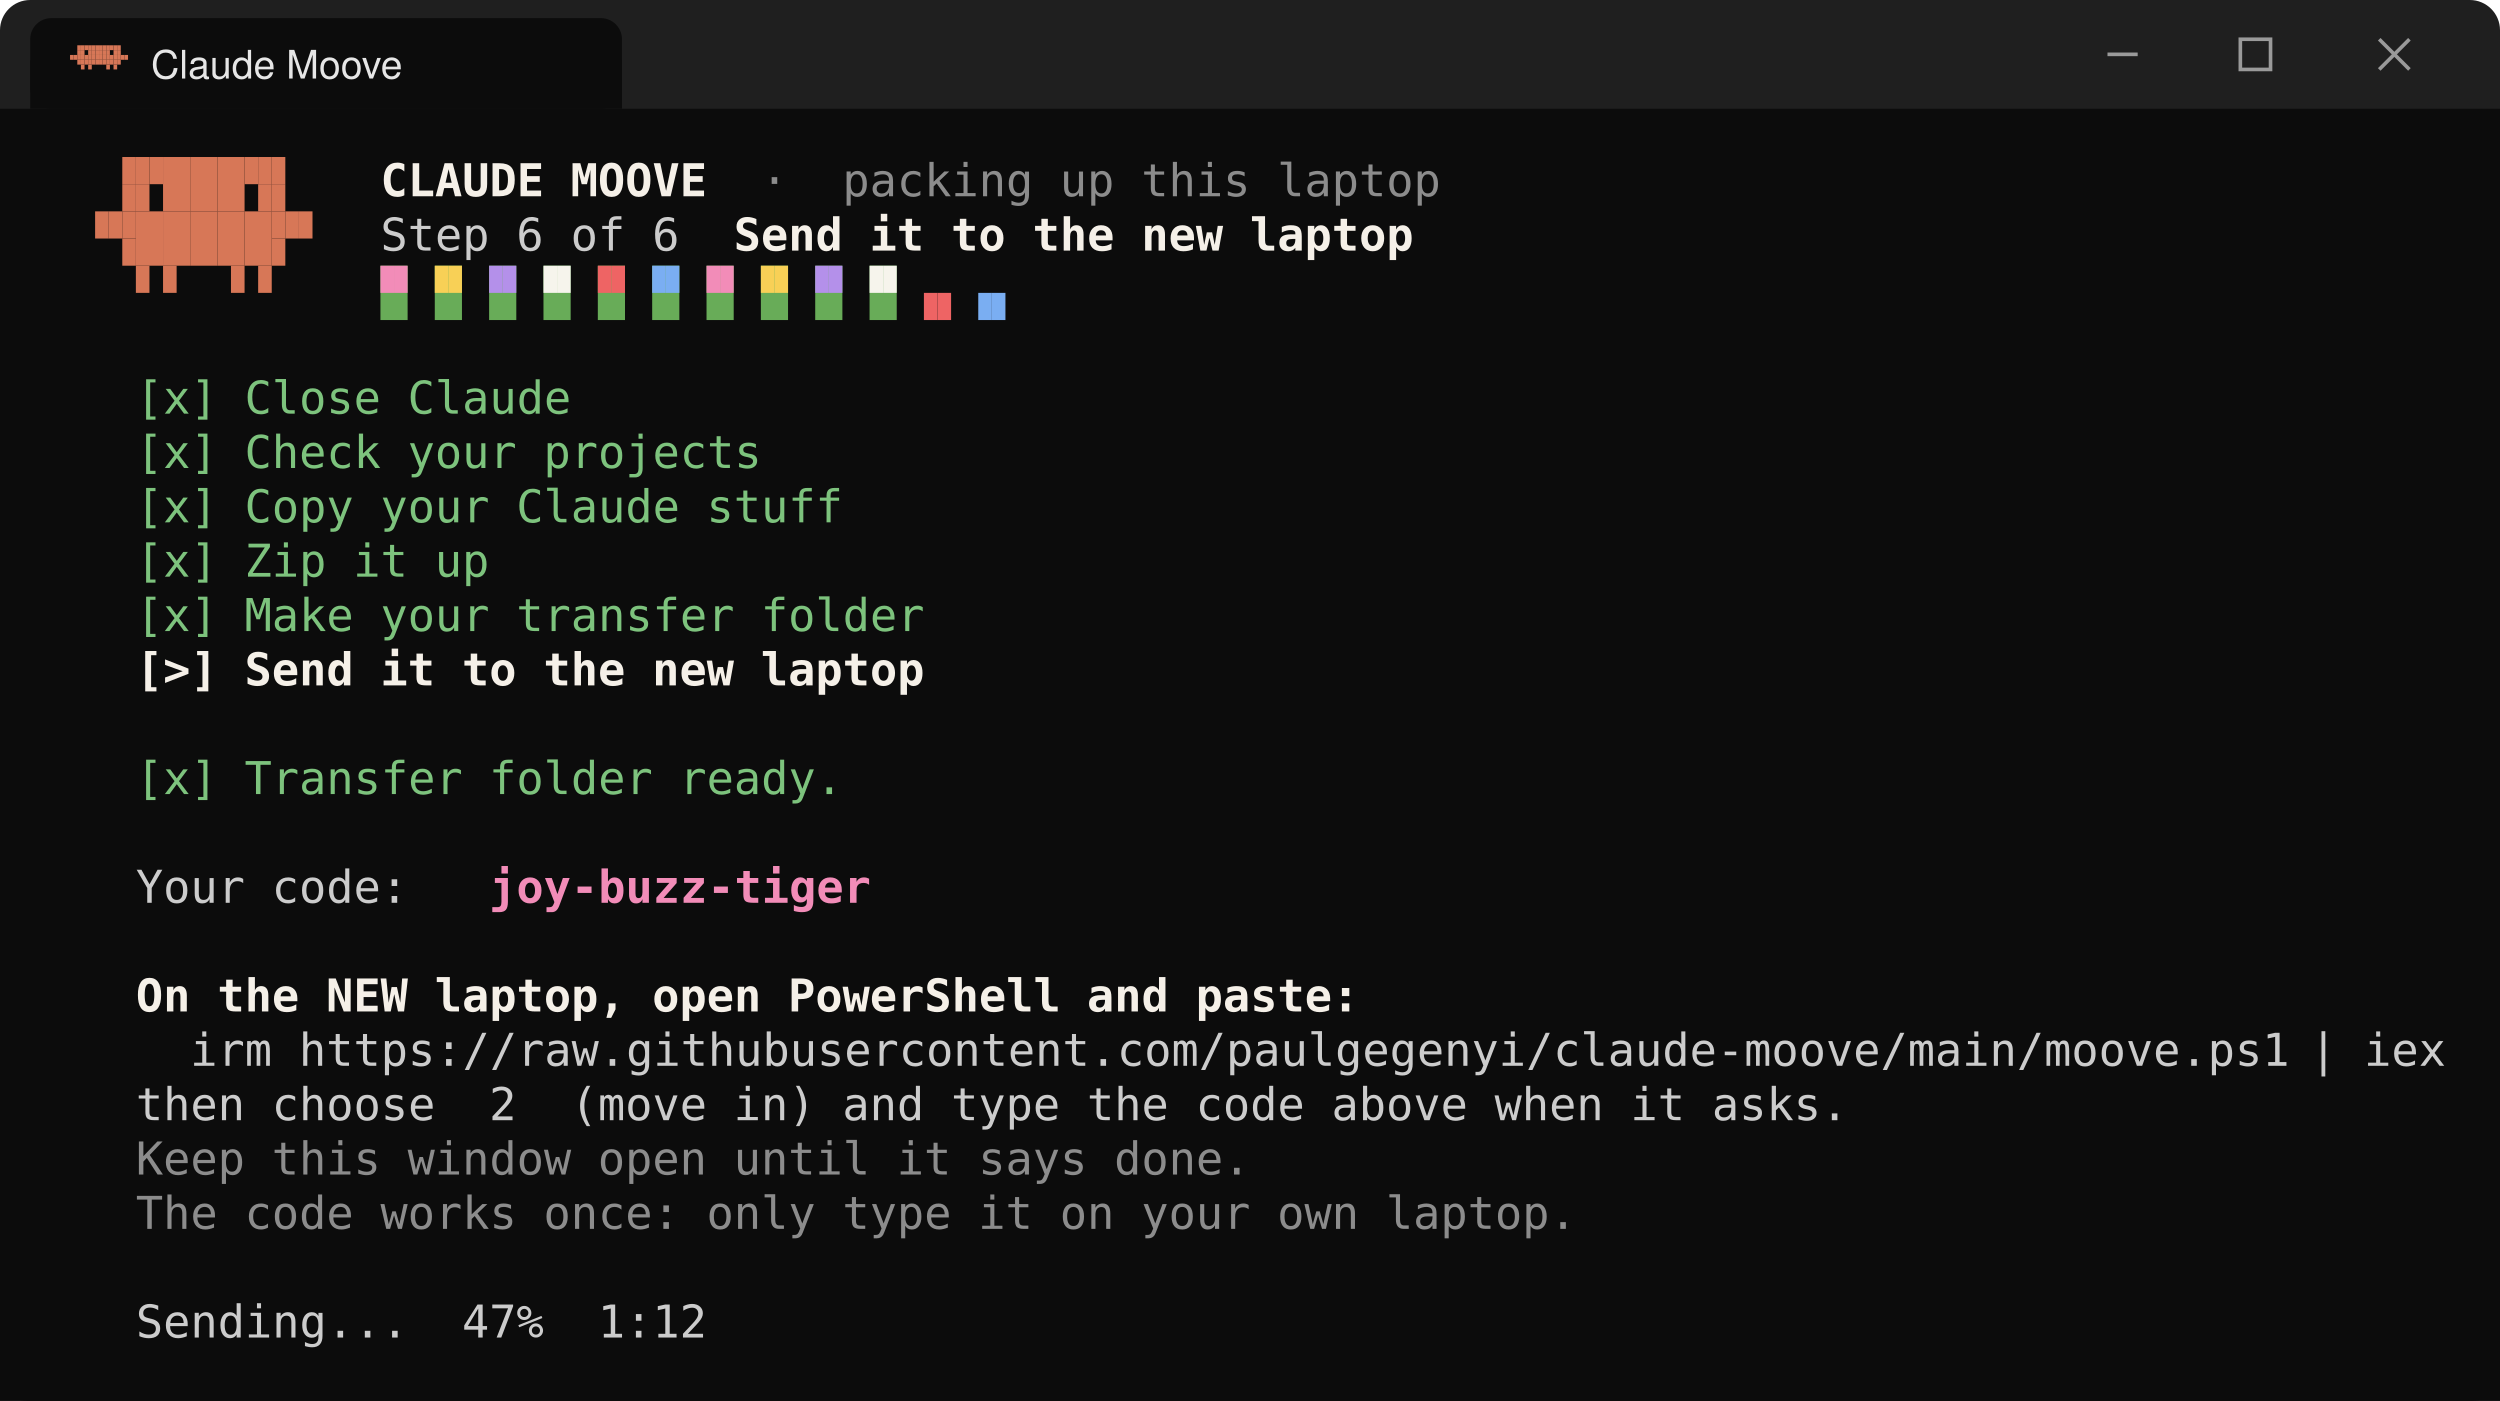
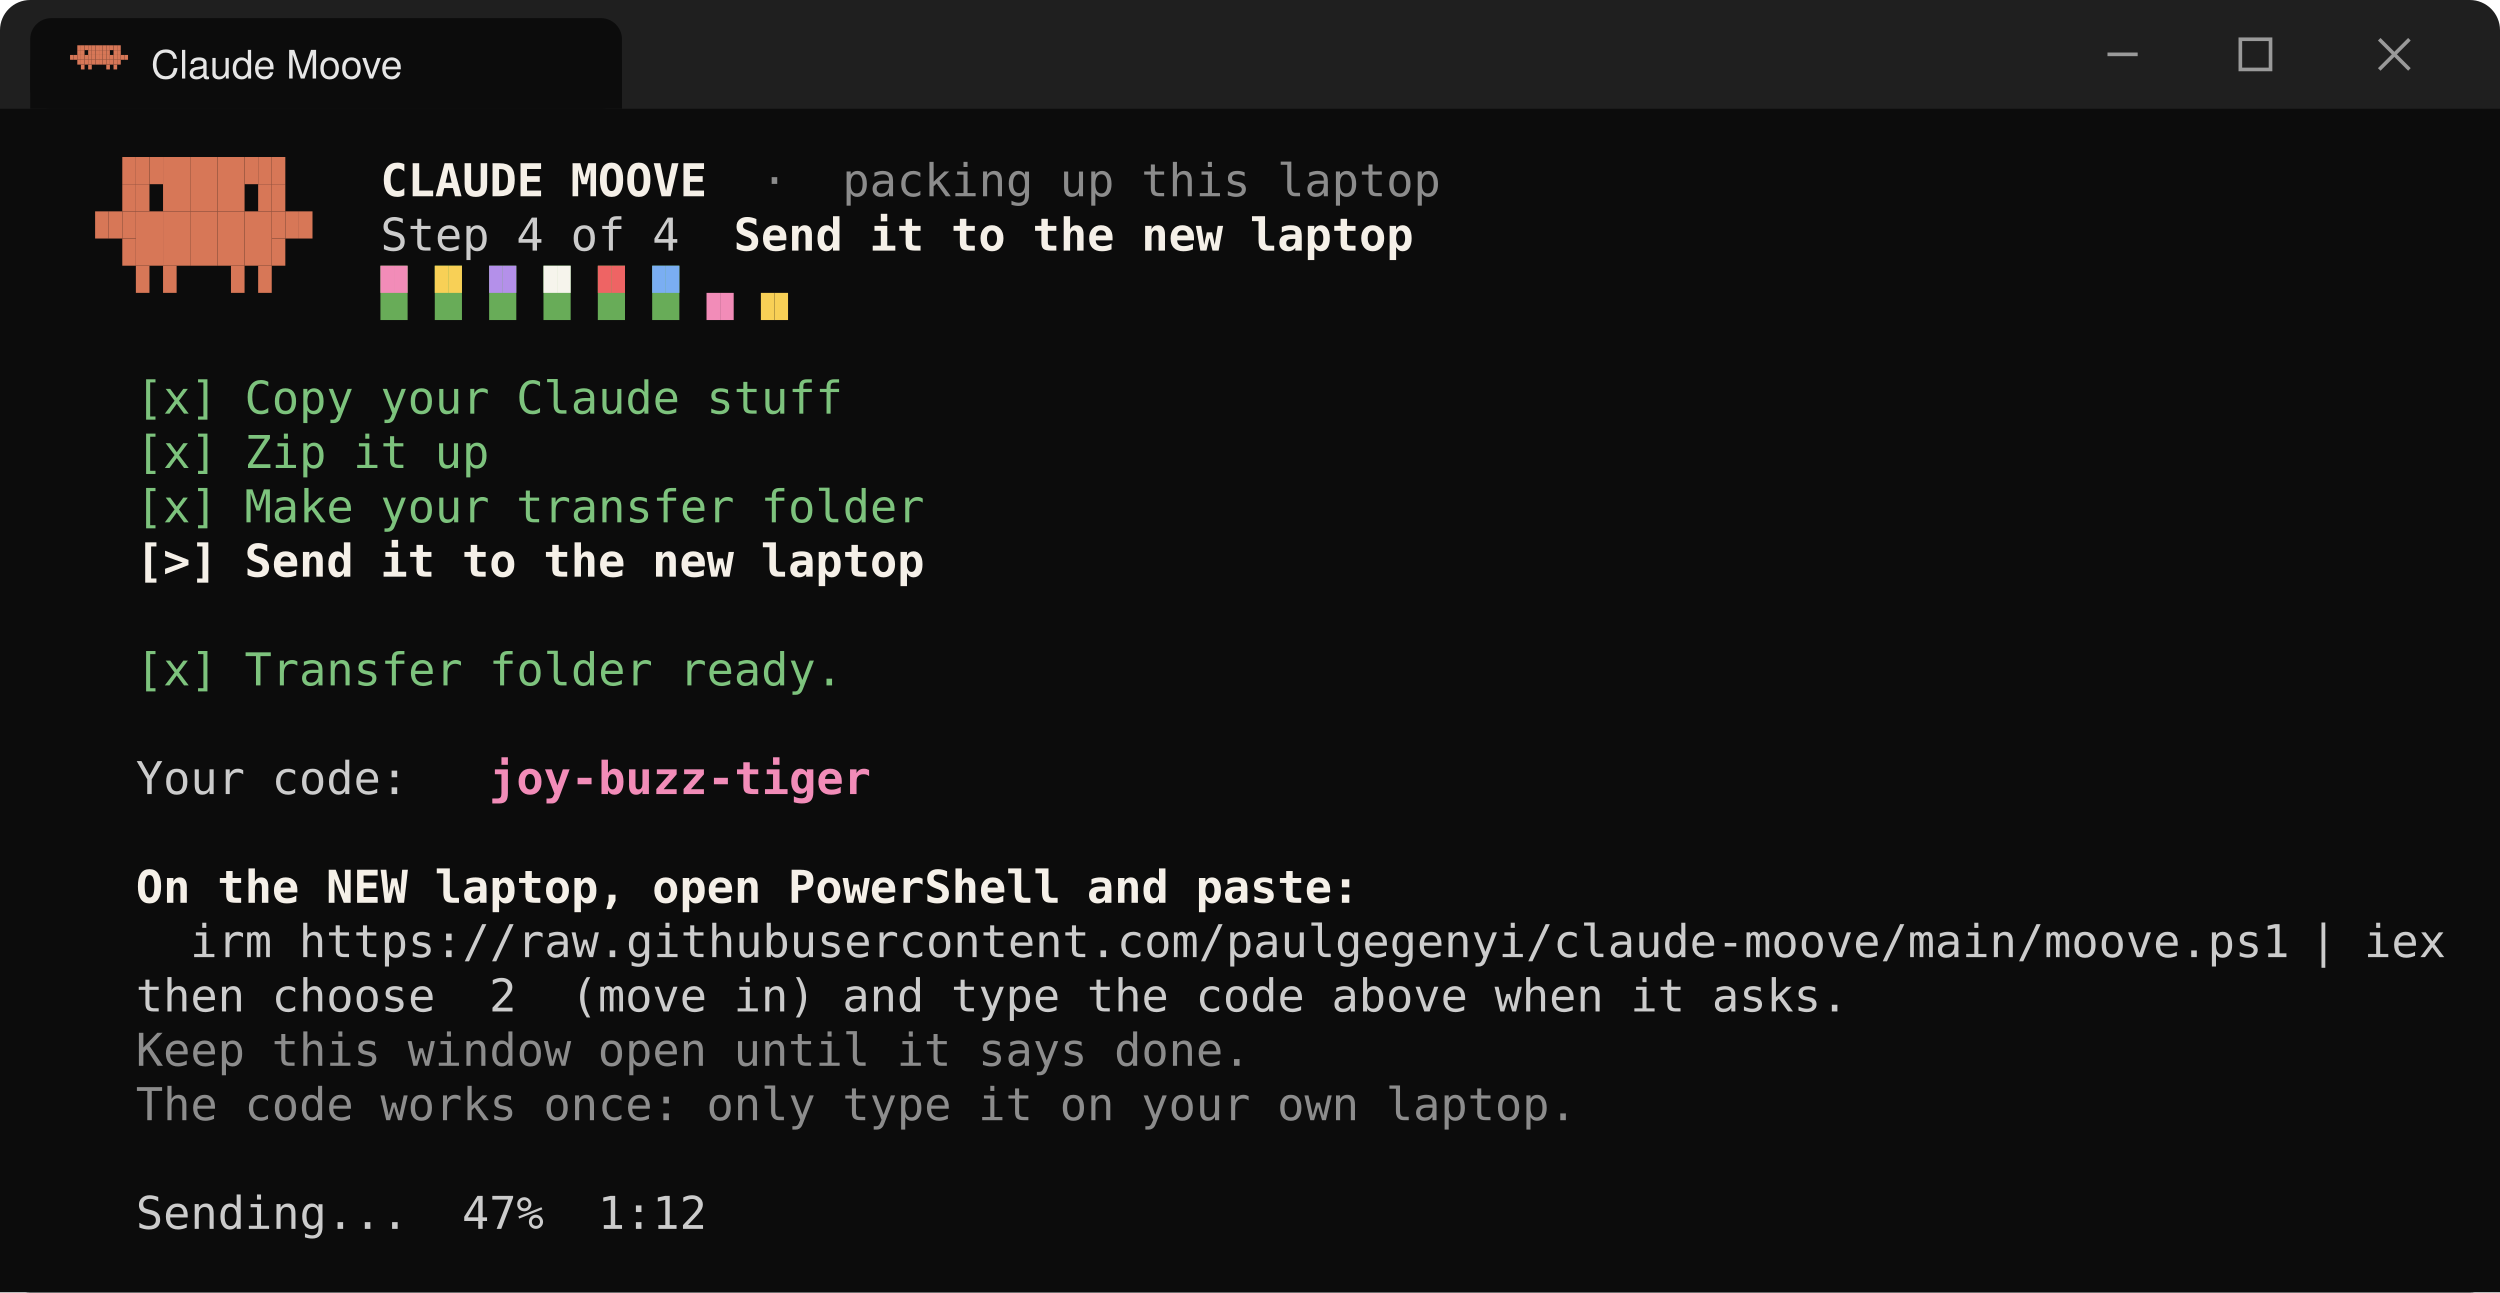
- <svg xmlns="http://www.w3.org/2000/svg" width="828" height="464" viewBox="0 0 828 464">
-   <rect width="828" height="464" rx="10" fill="#1f1f1f" />
-   <rect y="36" width="828" height="428" fill="#0c0c0c" />
-   <rect y="452" width="828" height="12" rx="10" fill="#0c0c0c" />
+ <svg xmlns="http://www.w3.org/2000/svg" width="828" height="428" viewBox="0 0 828 428">
+   <rect width="828" height="428" rx="10" fill="#1f1f1f" />
+   <rect y="36" width="828" height="392" fill="#0c0c0c" />
+   <rect y="416" width="828" height="12" rx="10" fill="#0c0c0c" />
  <rect x="10" y="6" width="196" height="30" rx="7" fill="#0c0c0c" />
  <rect x="10" y="20" width="196" height="16" fill="#0c0c0c" />
  <rect x="25.6" y="15" width="1.2" height="1.6" fill="rgb(215,119,87)" />
  <rect x="26.8" y="15" width="1.2" height="1.6" fill="rgb(215,119,87)" />
  <rect x="28" y="15" width="1.2" height="1.6" fill="rgb(215,119,87)" />
  <rect x="29.2" y="15" width="1.2" height="1.6" fill="rgb(215,119,87)" />
  <rect x="30.4" y="15" width="1.2" height="1.6" fill="rgb(215,119,87)" />
  <rect x="31.6" y="15" width="1.2" height="1.6" fill="rgb(215,119,87)" />
  <rect x="32.8" y="15" width="1.2" height="1.6" fill="rgb(215,119,87)" />
  <rect x="34" y="15" width="1.2" height="1.6" fill="rgb(215,119,87)" />
  <rect x="35.2" y="15" width="1.2" height="1.6" fill="rgb(215,119,87)" />
  <rect x="36.4" y="15" width="1.2" height="1.6" fill="rgb(215,119,87)" />
  <rect x="37.6" y="15" width="1.2" height="1.6" fill="rgb(215,119,87)" />
  <rect x="38.8" y="15" width="1.2" height="1.6" fill="rgb(215,119,87)" />
  <rect x="25.6" y="16.6" width="1.2" height="1.6" fill="rgb(215,119,87)" />
  <rect x="26.8" y="16.6" width="1.2" height="1.6" fill="rgb(215,119,87)" />
  <rect x="29.2" y="16.6" width="1.2" height="1.6" fill="rgb(215,119,87)" />
  <rect x="30.4" y="16.6" width="1.2" height="1.6" fill="rgb(215,119,87)" />
  <rect x="31.6" y="16.6" width="1.2" height="1.6" fill="rgb(215,119,87)" />
  <rect x="32.8" y="16.6" width="1.2" height="1.6" fill="rgb(215,119,87)" />
  <rect x="34" y="16.6" width="1.2" height="1.6" fill="rgb(215,119,87)" />
  <rect x="35.2" y="16.6" width="1.2" height="1.6" fill="rgb(215,119,87)" />
  <rect x="37.6" y="16.6" width="1.2" height="1.6" fill="rgb(215,119,87)" />
  <rect x="38.8" y="16.6" width="1.2" height="1.6" fill="rgb(215,119,87)" />
  <rect x="23.2" y="18.2" width="1.2" height="1.6" fill="rgb(215,119,87)" />
  <rect x="24.4" y="18.2" width="1.2" height="1.6" fill="rgb(215,119,87)" />
  <rect x="25.6" y="18.2" width="1.2" height="1.6" fill="rgb(215,119,87)" />
  <rect x="26.8" y="18.2" width="1.2" height="1.6" fill="rgb(215,119,87)" />
  <rect x="28" y="18.2" width="1.2" height="1.6" fill="rgb(215,119,87)" />
  <rect x="29.2" y="18.2" width="1.2" height="1.6" fill="rgb(215,119,87)" />
  <rect x="30.4" y="18.2" width="1.2" height="1.6" fill="rgb(215,119,87)" />
  <rect x="31.6" y="18.2" width="1.2" height="1.6" fill="rgb(215,119,87)" />
  <rect x="32.8" y="18.2" width="1.2" height="1.6" fill="rgb(215,119,87)" />
  <rect x="34" y="18.2" width="1.2" height="1.6" fill="rgb(215,119,87)" />
  <rect x="35.2" y="18.2" width="1.2" height="1.6" fill="rgb(215,119,87)" />
  <rect x="36.4" y="18.2" width="1.2" height="1.6" fill="rgb(215,119,87)" />
  <rect x="37.6" y="18.2" width="1.2" height="1.6" fill="rgb(215,119,87)" />
  <rect x="38.8" y="18.2" width="1.2" height="1.6" fill="rgb(215,119,87)" />
  <rect x="40" y="18.2" width="1.2" height="1.6" fill="rgb(215,119,87)" />
  <rect x="41.2" y="18.2" width="1.2" height="1.6" fill="rgb(215,119,87)" />
  <rect x="25.6" y="19.8" width="1.2" height="1.6" fill="rgb(215,119,87)" />
  <rect x="26.8" y="19.8" width="1.2" height="1.6" fill="rgb(215,119,87)" />
  <rect x="28" y="19.8" width="1.2" height="1.6" fill="rgb(215,119,87)" />
  <rect x="29.2" y="19.8" width="1.2" height="1.6" fill="rgb(215,119,87)" />
  <rect x="30.4" y="19.8" width="1.2" height="1.6" fill="rgb(215,119,87)" />
  <rect x="31.6" y="19.8" width="1.2" height="1.6" fill="rgb(215,119,87)" />
  <rect x="32.8" y="19.8" width="1.2" height="1.6" fill="rgb(215,119,87)" />
  <rect x="34" y="19.8" width="1.2" height="1.6" fill="rgb(215,119,87)" />
  <rect x="35.2" y="19.8" width="1.2" height="1.6" fill="rgb(215,119,87)" />
  <rect x="36.4" y="19.8" width="1.2" height="1.6" fill="rgb(215,119,87)" />
  <rect x="37.6" y="19.8" width="1.2" height="1.6" fill="rgb(215,119,87)" />
  <rect x="38.8" y="19.8" width="1.2" height="1.6" fill="rgb(215,119,87)" />
  <rect x="26.8" y="21.4" width="1.2" height="1.6" fill="rgb(215,119,87)" />
  <rect x="29.2" y="21.4" width="1.2" height="1.6" fill="rgb(215,119,87)" />
  <rect x="35.2" y="21.4" width="1.2" height="1.6" fill="rgb(215,119,87)" />
  <rect x="37.6" y="21.4" width="1.2" height="1.6" fill="rgb(215,119,87)" />
  <text x="50" y="26" font-family="Segoe UI, Helvetica, Arial, sans-serif" font-size="13" fill="#e6e6e6">Claude Moove</text>
  <g stroke="#9a9a9a" stroke-width="1.2" fill="none">
    <line x1="698" y1="18" x2="708" y2="18" />
    <rect x="742" y="13" width="10" height="10" />
    <line x1="788" y1="13" x2="798" y2="23" />
    <line x1="798" y1="13" x2="788" y2="23" />
  </g>
  <g font-family="Cascadia Mono, Consolas, 'DejaVu Sans Mono', Menlo, monospace" font-size="15" xml:space="preserve">
    <rect x="40.5" y="52" width="4.5" height="9" fill="rgb(215,119,87)" />
    <rect x="40.5" y="61" width="4.5" height="9" fill="rgb(215,119,87)" />
    <rect x="45" y="52" width="4.5" height="9" fill="rgb(215,119,87)" />
    <rect x="49.5" y="52" width="4.5" height="9" fill="rgb(215,119,87)" />
    <rect x="45" y="61" width="4.5" height="9" fill="rgb(215,119,87)" />
    <rect x="54" y="52" width="9" height="18" fill="rgb(215,119,87)" />
    <rect x="63" y="52" width="9" height="18" fill="rgb(215,119,87)" />
    <rect x="72" y="52" width="9" height="18" fill="rgb(215,119,87)" />
    <rect x="81" y="52" width="4.5" height="9" fill="rgb(215,119,87)" />
    <rect x="85.5" y="52" width="4.5" height="9" fill="rgb(215,119,87)" />
    <rect x="85.5" y="61" width="4.5" height="9" fill="rgb(215,119,87)" />
    <rect x="90" y="52" width="4.5" height="9" fill="rgb(215,119,87)" />
    <rect x="90" y="61" width="4.5" height="9" fill="rgb(215,119,87)" />
    <text x="126" y="65" textLength="54" lengthAdjust="spacingAndGlyphs" fill="rgb(245,240,232)" font-weight="bold">CLAUDE</text>
    <text x="189" y="65" textLength="45" lengthAdjust="spacingAndGlyphs" fill="rgb(245,240,232)" font-weight="bold">MOOVE</text>
    <text x="252" y="65" textLength="9" lengthAdjust="spacingAndGlyphs" fill="rgb(140,140,140)">·</text>
    <text x="279" y="65" textLength="63" lengthAdjust="spacingAndGlyphs" fill="rgb(140,140,140)">packing</text>
    <text x="351" y="65" textLength="18" lengthAdjust="spacingAndGlyphs" fill="rgb(140,140,140)">up</text>
    <text x="378" y="65" textLength="36" lengthAdjust="spacingAndGlyphs" fill="rgb(140,140,140)">this</text>
    <text x="423" y="65" textLength="54" lengthAdjust="spacingAndGlyphs" fill="rgb(140,140,140)">laptop</text>
    <rect x="31.5" y="70" width="4.5" height="9" fill="rgb(215,119,87)" />
    <rect x="36" y="70" width="4.5" height="9" fill="rgb(215,119,87)" />
    <rect x="40.5" y="70" width="4.5" height="9" fill="rgb(215,119,87)" />
    <rect x="40.5" y="79" width="4.5" height="9" fill="rgb(215,119,87)" />
    <rect x="45" y="70" width="9" height="18" fill="rgb(215,119,87)" />
    <rect x="54" y="70" width="9" height="18" fill="rgb(215,119,87)" />
    <rect x="63" y="70" width="9" height="18" fill="rgb(215,119,87)" />
    <rect x="72" y="70" width="9" height="18" fill="rgb(215,119,87)" />
    <rect x="81" y="70" width="9" height="18" fill="rgb(215,119,87)" />
    <rect x="90" y="70" width="4.5" height="9" fill="rgb(215,119,87)" />
    <rect x="94.5" y="70" width="4.5" height="9" fill="rgb(215,119,87)" />
    <rect x="90" y="79" width="4.5" height="9" fill="rgb(215,119,87)" />
    <rect x="99" y="70" width="4.5" height="9" fill="rgb(215,119,87)" />
    <text x="126" y="83" textLength="36" lengthAdjust="spacingAndGlyphs" fill="#cccccc">Step</text>
-     <text x="171" y="83" textLength="9" lengthAdjust="spacingAndGlyphs" fill="#cccccc">6</text>
+     <text x="171" y="83" textLength="9" lengthAdjust="spacingAndGlyphs" fill="#cccccc">4</text>
    <text x="189" y="83" textLength="18" lengthAdjust="spacingAndGlyphs" fill="#cccccc">of</text>
-     <text x="216" y="83" textLength="9" lengthAdjust="spacingAndGlyphs" fill="#cccccc">6</text>
+     <text x="216" y="83" textLength="9" lengthAdjust="spacingAndGlyphs" fill="#cccccc">4</text>
    <text x="243" y="83" textLength="36" lengthAdjust="spacingAndGlyphs" fill="rgb(245,240,232)" font-weight="bold">Send</text>
    <text x="288" y="83" textLength="18" lengthAdjust="spacingAndGlyphs" fill="rgb(245,240,232)" font-weight="bold">it</text>
    <text x="315" y="83" textLength="18" lengthAdjust="spacingAndGlyphs" fill="rgb(245,240,232)" font-weight="bold">to</text>
    <text x="342" y="83" textLength="27" lengthAdjust="spacingAndGlyphs" fill="rgb(245,240,232)" font-weight="bold">the</text>
    <text x="378" y="83" textLength="27" lengthAdjust="spacingAndGlyphs" fill="rgb(245,240,232)" font-weight="bold">new</text>
    <text x="414" y="83" textLength="54" lengthAdjust="spacingAndGlyphs" fill="rgb(245,240,232)" font-weight="bold">laptop</text>
    <rect x="45" y="88" width="4.5" height="9" fill="rgb(215,119,87)" />
    <rect x="54" y="88" width="4.5" height="9" fill="rgb(215,119,87)" />
    <rect x="76.5" y="88" width="4.5" height="9" fill="rgb(215,119,87)" />
    <rect x="85.5" y="88" width="4.5" height="9" fill="rgb(215,119,87)" />
    <rect x="126" y="88" width="9" height="18" fill="rgb(104,172,88)" />
    <rect x="126" y="88" width="4.5" height="9" fill="rgb(242,140,184)" />
    <rect x="130.5" y="88" width="4.5" height="9" fill="rgb(242,140,184)" />
    <rect x="144" y="88" width="9" height="18" fill="rgb(104,172,88)" />
    <rect x="144" y="88" width="4.5" height="9" fill="rgb(248,208,86)" />
    <rect x="148.5" y="88" width="4.5" height="9" fill="rgb(248,208,86)" />
    <rect x="162" y="88" width="9" height="18" fill="rgb(104,172,88)" />
    <rect x="162" y="88" width="4.5" height="9" fill="rgb(180,144,234)" />
    <rect x="166.5" y="88" width="4.5" height="9" fill="rgb(180,144,234)" />
    <rect x="180" y="88" width="9" height="18" fill="rgb(104,172,88)" />
    <rect x="180" y="88" width="4.5" height="9" fill="rgb(246,244,236)" />
    <rect x="184.5" y="88" width="4.5" height="9" fill="rgb(246,244,236)" />
    <rect x="198" y="88" width="9" height="18" fill="rgb(104,172,88)" />
    <rect x="198" y="88" width="4.5" height="9" fill="rgb(238,100,100)" />
    <rect x="202.5" y="88" width="4.5" height="9" fill="rgb(238,100,100)" />
    <rect x="216" y="88" width="9" height="18" fill="rgb(104,172,88)" />
    <rect x="216" y="88" width="4.5" height="9" fill="rgb(122,174,242)" />
    <rect x="220.5" y="88" width="4.5" height="9" fill="rgb(122,174,242)" />
-     <rect x="234" y="88" width="9" height="18" fill="rgb(104,172,88)" />
-     <rect x="234" y="88" width="4.5" height="9" fill="rgb(242,140,184)" />
-     <rect x="238.5" y="88" width="4.5" height="9" fill="rgb(242,140,184)" />
-     <rect x="252" y="88" width="9" height="18" fill="rgb(104,172,88)" />
-     <rect x="252" y="88" width="4.5" height="9" fill="rgb(248,208,86)" />
-     <rect x="256.5" y="88" width="4.5" height="9" fill="rgb(248,208,86)" />
-     <rect x="270" y="88" width="9" height="18" fill="rgb(104,172,88)" />
-     <rect x="270" y="88" width="4.5" height="9" fill="rgb(180,144,234)" />
-     <rect x="274.5" y="88" width="4.5" height="9" fill="rgb(180,144,234)" />
-     <rect x="288" y="88" width="9" height="18" fill="rgb(104,172,88)" />
-     <rect x="288" y="88" width="4.5" height="9" fill="rgb(246,244,236)" />
-     <rect x="292.5" y="88" width="4.5" height="9" fill="rgb(246,244,236)" />
-     <rect x="306" y="97" width="4.5" height="9" fill="rgb(238,100,100)" />
-     <rect x="310.5" y="97" width="4.5" height="9" fill="rgb(238,100,100)" />
-     <rect x="324" y="97" width="4.5" height="9" fill="rgb(122,174,242)" />
-     <rect x="328.5" y="97" width="4.5" height="9" fill="rgb(122,174,242)" />
+     <rect x="234" y="97" width="4.5" height="9" fill="rgb(242,140,184)" />
+     <rect x="238.5" y="97" width="4.5" height="9" fill="rgb(242,140,184)" />
+     <rect x="252" y="97" width="4.5" height="9" fill="rgb(248,208,86)" />
+     <rect x="256.5" y="97" width="4.5" height="9" fill="rgb(248,208,86)" />
    <text x="45" y="137" textLength="27" lengthAdjust="spacingAndGlyphs" fill="rgb(125,195,125)">[x]</text>
-     <text x="81" y="137" textLength="45" lengthAdjust="spacingAndGlyphs" fill="rgb(125,195,125)">Close</text>
-     <text x="135" y="137" textLength="54" lengthAdjust="spacingAndGlyphs" fill="rgb(125,195,125)">Claude</text>
+     <text x="81" y="137" textLength="36" lengthAdjust="spacingAndGlyphs" fill="rgb(125,195,125)">Copy</text>
+     <text x="126" y="137" textLength="36" lengthAdjust="spacingAndGlyphs" fill="rgb(125,195,125)">your</text>
+     <text x="171" y="137" textLength="54" lengthAdjust="spacingAndGlyphs" fill="rgb(125,195,125)">Claude</text>
+     <text x="234" y="137" textLength="45" lengthAdjust="spacingAndGlyphs" fill="rgb(125,195,125)">stuff</text>
    <text x="45" y="155" textLength="27" lengthAdjust="spacingAndGlyphs" fill="rgb(125,195,125)">[x]</text>
-     <text x="81" y="155" textLength="45" lengthAdjust="spacingAndGlyphs" fill="rgb(125,195,125)">Check</text>
-     <text x="135" y="155" textLength="36" lengthAdjust="spacingAndGlyphs" fill="rgb(125,195,125)">your</text>
-     <text x="180" y="155" textLength="72" lengthAdjust="spacingAndGlyphs" fill="rgb(125,195,125)">projects</text>
+     <text x="81" y="155" textLength="27" lengthAdjust="spacingAndGlyphs" fill="rgb(125,195,125)">Zip</text>
+     <text x="117" y="155" textLength="18" lengthAdjust="spacingAndGlyphs" fill="rgb(125,195,125)">it</text>
+     <text x="144" y="155" textLength="18" lengthAdjust="spacingAndGlyphs" fill="rgb(125,195,125)">up</text>
    <text x="45" y="173" textLength="27" lengthAdjust="spacingAndGlyphs" fill="rgb(125,195,125)">[x]</text>
-     <text x="81" y="173" textLength="36" lengthAdjust="spacingAndGlyphs" fill="rgb(125,195,125)">Copy</text>
+     <text x="81" y="173" textLength="36" lengthAdjust="spacingAndGlyphs" fill="rgb(125,195,125)">Make</text>
    <text x="126" y="173" textLength="36" lengthAdjust="spacingAndGlyphs" fill="rgb(125,195,125)">your</text>
-     <text x="171" y="173" textLength="54" lengthAdjust="spacingAndGlyphs" fill="rgb(125,195,125)">Claude</text>
-     <text x="234" y="173" textLength="45" lengthAdjust="spacingAndGlyphs" fill="rgb(125,195,125)">stuff</text>
-     <text x="45" y="191" textLength="27" lengthAdjust="spacingAndGlyphs" fill="rgb(125,195,125)">[x]</text>
-     <text x="81" y="191" textLength="27" lengthAdjust="spacingAndGlyphs" fill="rgb(125,195,125)">Zip</text>
-     <text x="117" y="191" textLength="18" lengthAdjust="spacingAndGlyphs" fill="rgb(125,195,125)">it</text>
-     <text x="144" y="191" textLength="18" lengthAdjust="spacingAndGlyphs" fill="rgb(125,195,125)">up</text>
-     <text x="45" y="209" textLength="27" lengthAdjust="spacingAndGlyphs" fill="rgb(125,195,125)">[x]</text>
-     <text x="81" y="209" textLength="36" lengthAdjust="spacingAndGlyphs" fill="rgb(125,195,125)">Make</text>
-     <text x="126" y="209" textLength="36" lengthAdjust="spacingAndGlyphs" fill="rgb(125,195,125)">your</text>
-     <text x="171" y="209" textLength="72" lengthAdjust="spacingAndGlyphs" fill="rgb(125,195,125)">transfer</text>
-     <text x="252" y="209" textLength="54" lengthAdjust="spacingAndGlyphs" fill="rgb(125,195,125)">folder</text>
-     <text x="45" y="227" textLength="27" lengthAdjust="spacingAndGlyphs" fill="rgb(245,240,232)" font-weight="bold">[&gt;]</text>
-     <text x="81" y="227" textLength="36" lengthAdjust="spacingAndGlyphs" fill="rgb(245,240,232)" font-weight="bold">Send</text>
-     <text x="126" y="227" textLength="18" lengthAdjust="spacingAndGlyphs" fill="rgb(245,240,232)" font-weight="bold">it</text>
-     <text x="153" y="227" textLength="18" lengthAdjust="spacingAndGlyphs" fill="rgb(245,240,232)" font-weight="bold">to</text>
-     <text x="180" y="227" textLength="27" lengthAdjust="spacingAndGlyphs" fill="rgb(245,240,232)" font-weight="bold">the</text>
-     <text x="216" y="227" textLength="27" lengthAdjust="spacingAndGlyphs" fill="rgb(245,240,232)" font-weight="bold">new</text>
-     <text x="252" y="227" textLength="54" lengthAdjust="spacingAndGlyphs" fill="rgb(245,240,232)" font-weight="bold">laptop</text>
-     <text x="45" y="263" textLength="27" lengthAdjust="spacingAndGlyphs" fill="rgb(125,195,125)">[x]</text>
-     <text x="81" y="263" textLength="72" lengthAdjust="spacingAndGlyphs" fill="rgb(125,195,125)">Transfer</text>
-     <text x="162" y="263" textLength="54" lengthAdjust="spacingAndGlyphs" fill="rgb(125,195,125)">folder</text>
-     <text x="225" y="263" textLength="54" lengthAdjust="spacingAndGlyphs" fill="rgb(125,195,125)">ready.</text>
-     <text x="45" y="299" textLength="36" lengthAdjust="spacingAndGlyphs" fill="#cccccc">Your</text>
-     <text x="90" y="299" textLength="45" lengthAdjust="spacingAndGlyphs" fill="#cccccc">code:</text>
-     <text x="162" y="299" textLength="126" lengthAdjust="spacingAndGlyphs" fill="rgb(242,140,184)" font-weight="bold">joy-buzz-tiger</text>
-     <text x="45" y="335" textLength="18" lengthAdjust="spacingAndGlyphs" fill="rgb(245,240,232)" font-weight="bold">On</text>
-     <text x="72" y="335" textLength="27" lengthAdjust="spacingAndGlyphs" fill="rgb(245,240,232)" font-weight="bold">the</text>
-     <text x="108" y="335" textLength="27" lengthAdjust="spacingAndGlyphs" fill="rgb(245,240,232)" font-weight="bold">NEW</text>
-     <text x="144" y="335" textLength="63" lengthAdjust="spacingAndGlyphs" fill="rgb(245,240,232)" font-weight="bold">laptop,</text>
-     <text x="216" y="335" textLength="36" lengthAdjust="spacingAndGlyphs" fill="rgb(245,240,232)" font-weight="bold">open</text>
-     <text x="261" y="335" textLength="90" lengthAdjust="spacingAndGlyphs" fill="rgb(245,240,232)" font-weight="bold">PowerShell</text>
-     <text x="360" y="335" textLength="27" lengthAdjust="spacingAndGlyphs" fill="rgb(245,240,232)" font-weight="bold">and</text>
-     <text x="396" y="335" textLength="54" lengthAdjust="spacingAndGlyphs" fill="rgb(245,240,232)" font-weight="bold">paste:</text>
-     <text x="63" y="353" textLength="27" lengthAdjust="spacingAndGlyphs" fill="#cccccc">irm</text>
-     <text x="99" y="353" textLength="657" lengthAdjust="spacingAndGlyphs" fill="#cccccc">https://raw.githubusercontent.com/paulgegenyi/claude-moove/main/moove.ps1</text>
-     <text x="765" y="353" textLength="9" lengthAdjust="spacingAndGlyphs" fill="#cccccc">|</text>
-     <text x="783" y="353" textLength="27" lengthAdjust="spacingAndGlyphs" fill="#cccccc">iex</text>
-     <text x="45" y="371" textLength="36" lengthAdjust="spacingAndGlyphs" fill="#cccccc">then</text>
-     <text x="90" y="371" textLength="54" lengthAdjust="spacingAndGlyphs" fill="#cccccc">choose</text>
-     <text x="162" y="371" textLength="9" lengthAdjust="spacingAndGlyphs" fill="#cccccc">2</text>
-     <text x="189" y="371" textLength="45" lengthAdjust="spacingAndGlyphs" fill="#cccccc">(move</text>
-     <text x="243" y="371" textLength="27" lengthAdjust="spacingAndGlyphs" fill="#cccccc">in)</text>
-     <text x="279" y="371" textLength="27" lengthAdjust="spacingAndGlyphs" fill="#cccccc">and</text>
-     <text x="315" y="371" textLength="36" lengthAdjust="spacingAndGlyphs" fill="#cccccc">type</text>
-     <text x="360" y="371" textLength="27" lengthAdjust="spacingAndGlyphs" fill="#cccccc">the</text>
-     <text x="396" y="371" textLength="36" lengthAdjust="spacingAndGlyphs" fill="#cccccc">code</text>
-     <text x="441" y="371" textLength="45" lengthAdjust="spacingAndGlyphs" fill="#cccccc">above</text>
-     <text x="495" y="371" textLength="36" lengthAdjust="spacingAndGlyphs" fill="#cccccc">when</text>
-     <text x="540" y="371" textLength="18" lengthAdjust="spacingAndGlyphs" fill="#cccccc">it</text>
-     <text x="567" y="371" textLength="45" lengthAdjust="spacingAndGlyphs" fill="#cccccc">asks.</text>
-     <text x="45" y="389" textLength="36" lengthAdjust="spacingAndGlyphs" fill="rgb(140,140,140)">Keep</text>
-     <text x="90" y="389" textLength="36" lengthAdjust="spacingAndGlyphs" fill="rgb(140,140,140)">this</text>
-     <text x="135" y="389" textLength="54" lengthAdjust="spacingAndGlyphs" fill="rgb(140,140,140)">window</text>
-     <text x="198" y="389" textLength="36" lengthAdjust="spacingAndGlyphs" fill="rgb(140,140,140)">open</text>
-     <text x="243" y="389" textLength="45" lengthAdjust="spacingAndGlyphs" fill="rgb(140,140,140)">until</text>
-     <text x="297" y="389" textLength="18" lengthAdjust="spacingAndGlyphs" fill="rgb(140,140,140)">it</text>
-     <text x="324" y="389" textLength="36" lengthAdjust="spacingAndGlyphs" fill="rgb(140,140,140)">says</text>
-     <text x="369" y="389" textLength="45" lengthAdjust="spacingAndGlyphs" fill="rgb(140,140,140)">done.</text>
-     <text x="45" y="407" textLength="27" lengthAdjust="spacingAndGlyphs" fill="rgb(140,140,140)">The</text>
-     <text x="81" y="407" textLength="36" lengthAdjust="spacingAndGlyphs" fill="rgb(140,140,140)">code</text>
-     <text x="126" y="407" textLength="45" lengthAdjust="spacingAndGlyphs" fill="rgb(140,140,140)">works</text>
-     <text x="180" y="407" textLength="45" lengthAdjust="spacingAndGlyphs" fill="rgb(140,140,140)">once:</text>
-     <text x="234" y="407" textLength="36" lengthAdjust="spacingAndGlyphs" fill="rgb(140,140,140)">only</text>
-     <text x="279" y="407" textLength="36" lengthAdjust="spacingAndGlyphs" fill="rgb(140,140,140)">type</text>
-     <text x="324" y="407" textLength="18" lengthAdjust="spacingAndGlyphs" fill="rgb(140,140,140)">it</text>
-     <text x="351" y="407" textLength="18" lengthAdjust="spacingAndGlyphs" fill="rgb(140,140,140)">on</text>
-     <text x="378" y="407" textLength="36" lengthAdjust="spacingAndGlyphs" fill="rgb(140,140,140)">your</text>
-     <text x="423" y="407" textLength="27" lengthAdjust="spacingAndGlyphs" fill="rgb(140,140,140)">own</text>
-     <text x="459" y="407" textLength="63" lengthAdjust="spacingAndGlyphs" fill="rgb(140,140,140)">laptop.</text>
-     <text x="45" y="443" textLength="90" lengthAdjust="spacingAndGlyphs" fill="#cccccc">Sending...</text>
-     <text x="153" y="443" textLength="27" lengthAdjust="spacingAndGlyphs" fill="#cccccc">47%</text>
-     <text x="198" y="443" textLength="36" lengthAdjust="spacingAndGlyphs" fill="#cccccc">1:12</text>
+     <text x="171" y="173" textLength="72" lengthAdjust="spacingAndGlyphs" fill="rgb(125,195,125)">transfer</text>
+     <text x="252" y="173" textLength="54" lengthAdjust="spacingAndGlyphs" fill="rgb(125,195,125)">folder</text>
+     <text x="45" y="191" textLength="27" lengthAdjust="spacingAndGlyphs" fill="rgb(245,240,232)" font-weight="bold">[&gt;]</text>
+     <text x="81" y="191" textLength="36" lengthAdjust="spacingAndGlyphs" fill="rgb(245,240,232)" font-weight="bold">Send</text>
+     <text x="126" y="191" textLength="18" lengthAdjust="spacingAndGlyphs" fill="rgb(245,240,232)" font-weight="bold">it</text>
+     <text x="153" y="191" textLength="18" lengthAdjust="spacingAndGlyphs" fill="rgb(245,240,232)" font-weight="bold">to</text>
+     <text x="180" y="191" textLength="27" lengthAdjust="spacingAndGlyphs" fill="rgb(245,240,232)" font-weight="bold">the</text>
+     <text x="216" y="191" textLength="27" lengthAdjust="spacingAndGlyphs" fill="rgb(245,240,232)" font-weight="bold">new</text>
+     <text x="252" y="191" textLength="54" lengthAdjust="spacingAndGlyphs" fill="rgb(245,240,232)" font-weight="bold">laptop</text>
+     <text x="45" y="227" textLength="27" lengthAdjust="spacingAndGlyphs" fill="rgb(125,195,125)">[x]</text>
+     <text x="81" y="227" textLength="72" lengthAdjust="spacingAndGlyphs" fill="rgb(125,195,125)">Transfer</text>
+     <text x="162" y="227" textLength="54" lengthAdjust="spacingAndGlyphs" fill="rgb(125,195,125)">folder</text>
+     <text x="225" y="227" textLength="54" lengthAdjust="spacingAndGlyphs" fill="rgb(125,195,125)">ready.</text>
+     <text x="45" y="263" textLength="36" lengthAdjust="spacingAndGlyphs" fill="#cccccc">Your</text>
+     <text x="90" y="263" textLength="45" lengthAdjust="spacingAndGlyphs" fill="#cccccc">code:</text>
+     <text x="162" y="263" textLength="126" lengthAdjust="spacingAndGlyphs" fill="rgb(242,140,184)" font-weight="bold">joy-buzz-tiger</text>
+     <text x="45" y="299" textLength="18" lengthAdjust="spacingAndGlyphs" fill="rgb(245,240,232)" font-weight="bold">On</text>
+     <text x="72" y="299" textLength="27" lengthAdjust="spacingAndGlyphs" fill="rgb(245,240,232)" font-weight="bold">the</text>
+     <text x="108" y="299" textLength="27" lengthAdjust="spacingAndGlyphs" fill="rgb(245,240,232)" font-weight="bold">NEW</text>
+     <text x="144" y="299" textLength="63" lengthAdjust="spacingAndGlyphs" fill="rgb(245,240,232)" font-weight="bold">laptop,</text>
+     <text x="216" y="299" textLength="36" lengthAdjust="spacingAndGlyphs" fill="rgb(245,240,232)" font-weight="bold">open</text>
+     <text x="261" y="299" textLength="90" lengthAdjust="spacingAndGlyphs" fill="rgb(245,240,232)" font-weight="bold">PowerShell</text>
+     <text x="360" y="299" textLength="27" lengthAdjust="spacingAndGlyphs" fill="rgb(245,240,232)" font-weight="bold">and</text>
+     <text x="396" y="299" textLength="54" lengthAdjust="spacingAndGlyphs" fill="rgb(245,240,232)" font-weight="bold">paste:</text>
+     <text x="63" y="317" textLength="27" lengthAdjust="spacingAndGlyphs" fill="#cccccc">irm</text>
+     <text x="99" y="317" textLength="657" lengthAdjust="spacingAndGlyphs" fill="#cccccc">https://raw.githubusercontent.com/paulgegenyi/claude-moove/main/moove.ps1</text>
+     <text x="765" y="317" textLength="9" lengthAdjust="spacingAndGlyphs" fill="#cccccc">|</text>
+     <text x="783" y="317" textLength="27" lengthAdjust="spacingAndGlyphs" fill="#cccccc">iex</text>
+     <text x="45" y="335" textLength="36" lengthAdjust="spacingAndGlyphs" fill="#cccccc">then</text>
+     <text x="90" y="335" textLength="54" lengthAdjust="spacingAndGlyphs" fill="#cccccc">choose</text>
+     <text x="162" y="335" textLength="9" lengthAdjust="spacingAndGlyphs" fill="#cccccc">2</text>
+     <text x="189" y="335" textLength="45" lengthAdjust="spacingAndGlyphs" fill="#cccccc">(move</text>
+     <text x="243" y="335" textLength="27" lengthAdjust="spacingAndGlyphs" fill="#cccccc">in)</text>
+     <text x="279" y="335" textLength="27" lengthAdjust="spacingAndGlyphs" fill="#cccccc">and</text>
+     <text x="315" y="335" textLength="36" lengthAdjust="spacingAndGlyphs" fill="#cccccc">type</text>
+     <text x="360" y="335" textLength="27" lengthAdjust="spacingAndGlyphs" fill="#cccccc">the</text>
+     <text x="396" y="335" textLength="36" lengthAdjust="spacingAndGlyphs" fill="#cccccc">code</text>
+     <text x="441" y="335" textLength="45" lengthAdjust="spacingAndGlyphs" fill="#cccccc">above</text>
+     <text x="495" y="335" textLength="36" lengthAdjust="spacingAndGlyphs" fill="#cccccc">when</text>
+     <text x="540" y="335" textLength="18" lengthAdjust="spacingAndGlyphs" fill="#cccccc">it</text>
+     <text x="567" y="335" textLength="45" lengthAdjust="spacingAndGlyphs" fill="#cccccc">asks.</text>
+     <text x="45" y="353" textLength="36" lengthAdjust="spacingAndGlyphs" fill="rgb(140,140,140)">Keep</text>
+     <text x="90" y="353" textLength="36" lengthAdjust="spacingAndGlyphs" fill="rgb(140,140,140)">this</text>
+     <text x="135" y="353" textLength="54" lengthAdjust="spacingAndGlyphs" fill="rgb(140,140,140)">window</text>
+     <text x="198" y="353" textLength="36" lengthAdjust="spacingAndGlyphs" fill="rgb(140,140,140)">open</text>
+     <text x="243" y="353" textLength="45" lengthAdjust="spacingAndGlyphs" fill="rgb(140,140,140)">until</text>
+     <text x="297" y="353" textLength="18" lengthAdjust="spacingAndGlyphs" fill="rgb(140,140,140)">it</text>
+     <text x="324" y="353" textLength="36" lengthAdjust="spacingAndGlyphs" fill="rgb(140,140,140)">says</text>
+     <text x="369" y="353" textLength="45" lengthAdjust="spacingAndGlyphs" fill="rgb(140,140,140)">done.</text>
+     <text x="45" y="371" textLength="27" lengthAdjust="spacingAndGlyphs" fill="rgb(140,140,140)">The</text>
+     <text x="81" y="371" textLength="36" lengthAdjust="spacingAndGlyphs" fill="rgb(140,140,140)">code</text>
+     <text x="126" y="371" textLength="45" lengthAdjust="spacingAndGlyphs" fill="rgb(140,140,140)">works</text>
+     <text x="180" y="371" textLength="45" lengthAdjust="spacingAndGlyphs" fill="rgb(140,140,140)">once:</text>
+     <text x="234" y="371" textLength="36" lengthAdjust="spacingAndGlyphs" fill="rgb(140,140,140)">only</text>
+     <text x="279" y="371" textLength="36" lengthAdjust="spacingAndGlyphs" fill="rgb(140,140,140)">type</text>
+     <text x="324" y="371" textLength="18" lengthAdjust="spacingAndGlyphs" fill="rgb(140,140,140)">it</text>
+     <text x="351" y="371" textLength="18" lengthAdjust="spacingAndGlyphs" fill="rgb(140,140,140)">on</text>
+     <text x="378" y="371" textLength="36" lengthAdjust="spacingAndGlyphs" fill="rgb(140,140,140)">your</text>
+     <text x="423" y="371" textLength="27" lengthAdjust="spacingAndGlyphs" fill="rgb(140,140,140)">own</text>
+     <text x="459" y="371" textLength="63" lengthAdjust="spacingAndGlyphs" fill="rgb(140,140,140)">laptop.</text>
+     <text x="45" y="407" textLength="90" lengthAdjust="spacingAndGlyphs" fill="#cccccc">Sending...</text>
+     <text x="153" y="407" textLength="27" lengthAdjust="spacingAndGlyphs" fill="#cccccc">47%</text>
+     <text x="198" y="407" textLength="36" lengthAdjust="spacingAndGlyphs" fill="#cccccc">1:12</text>
  </g>
</svg>
